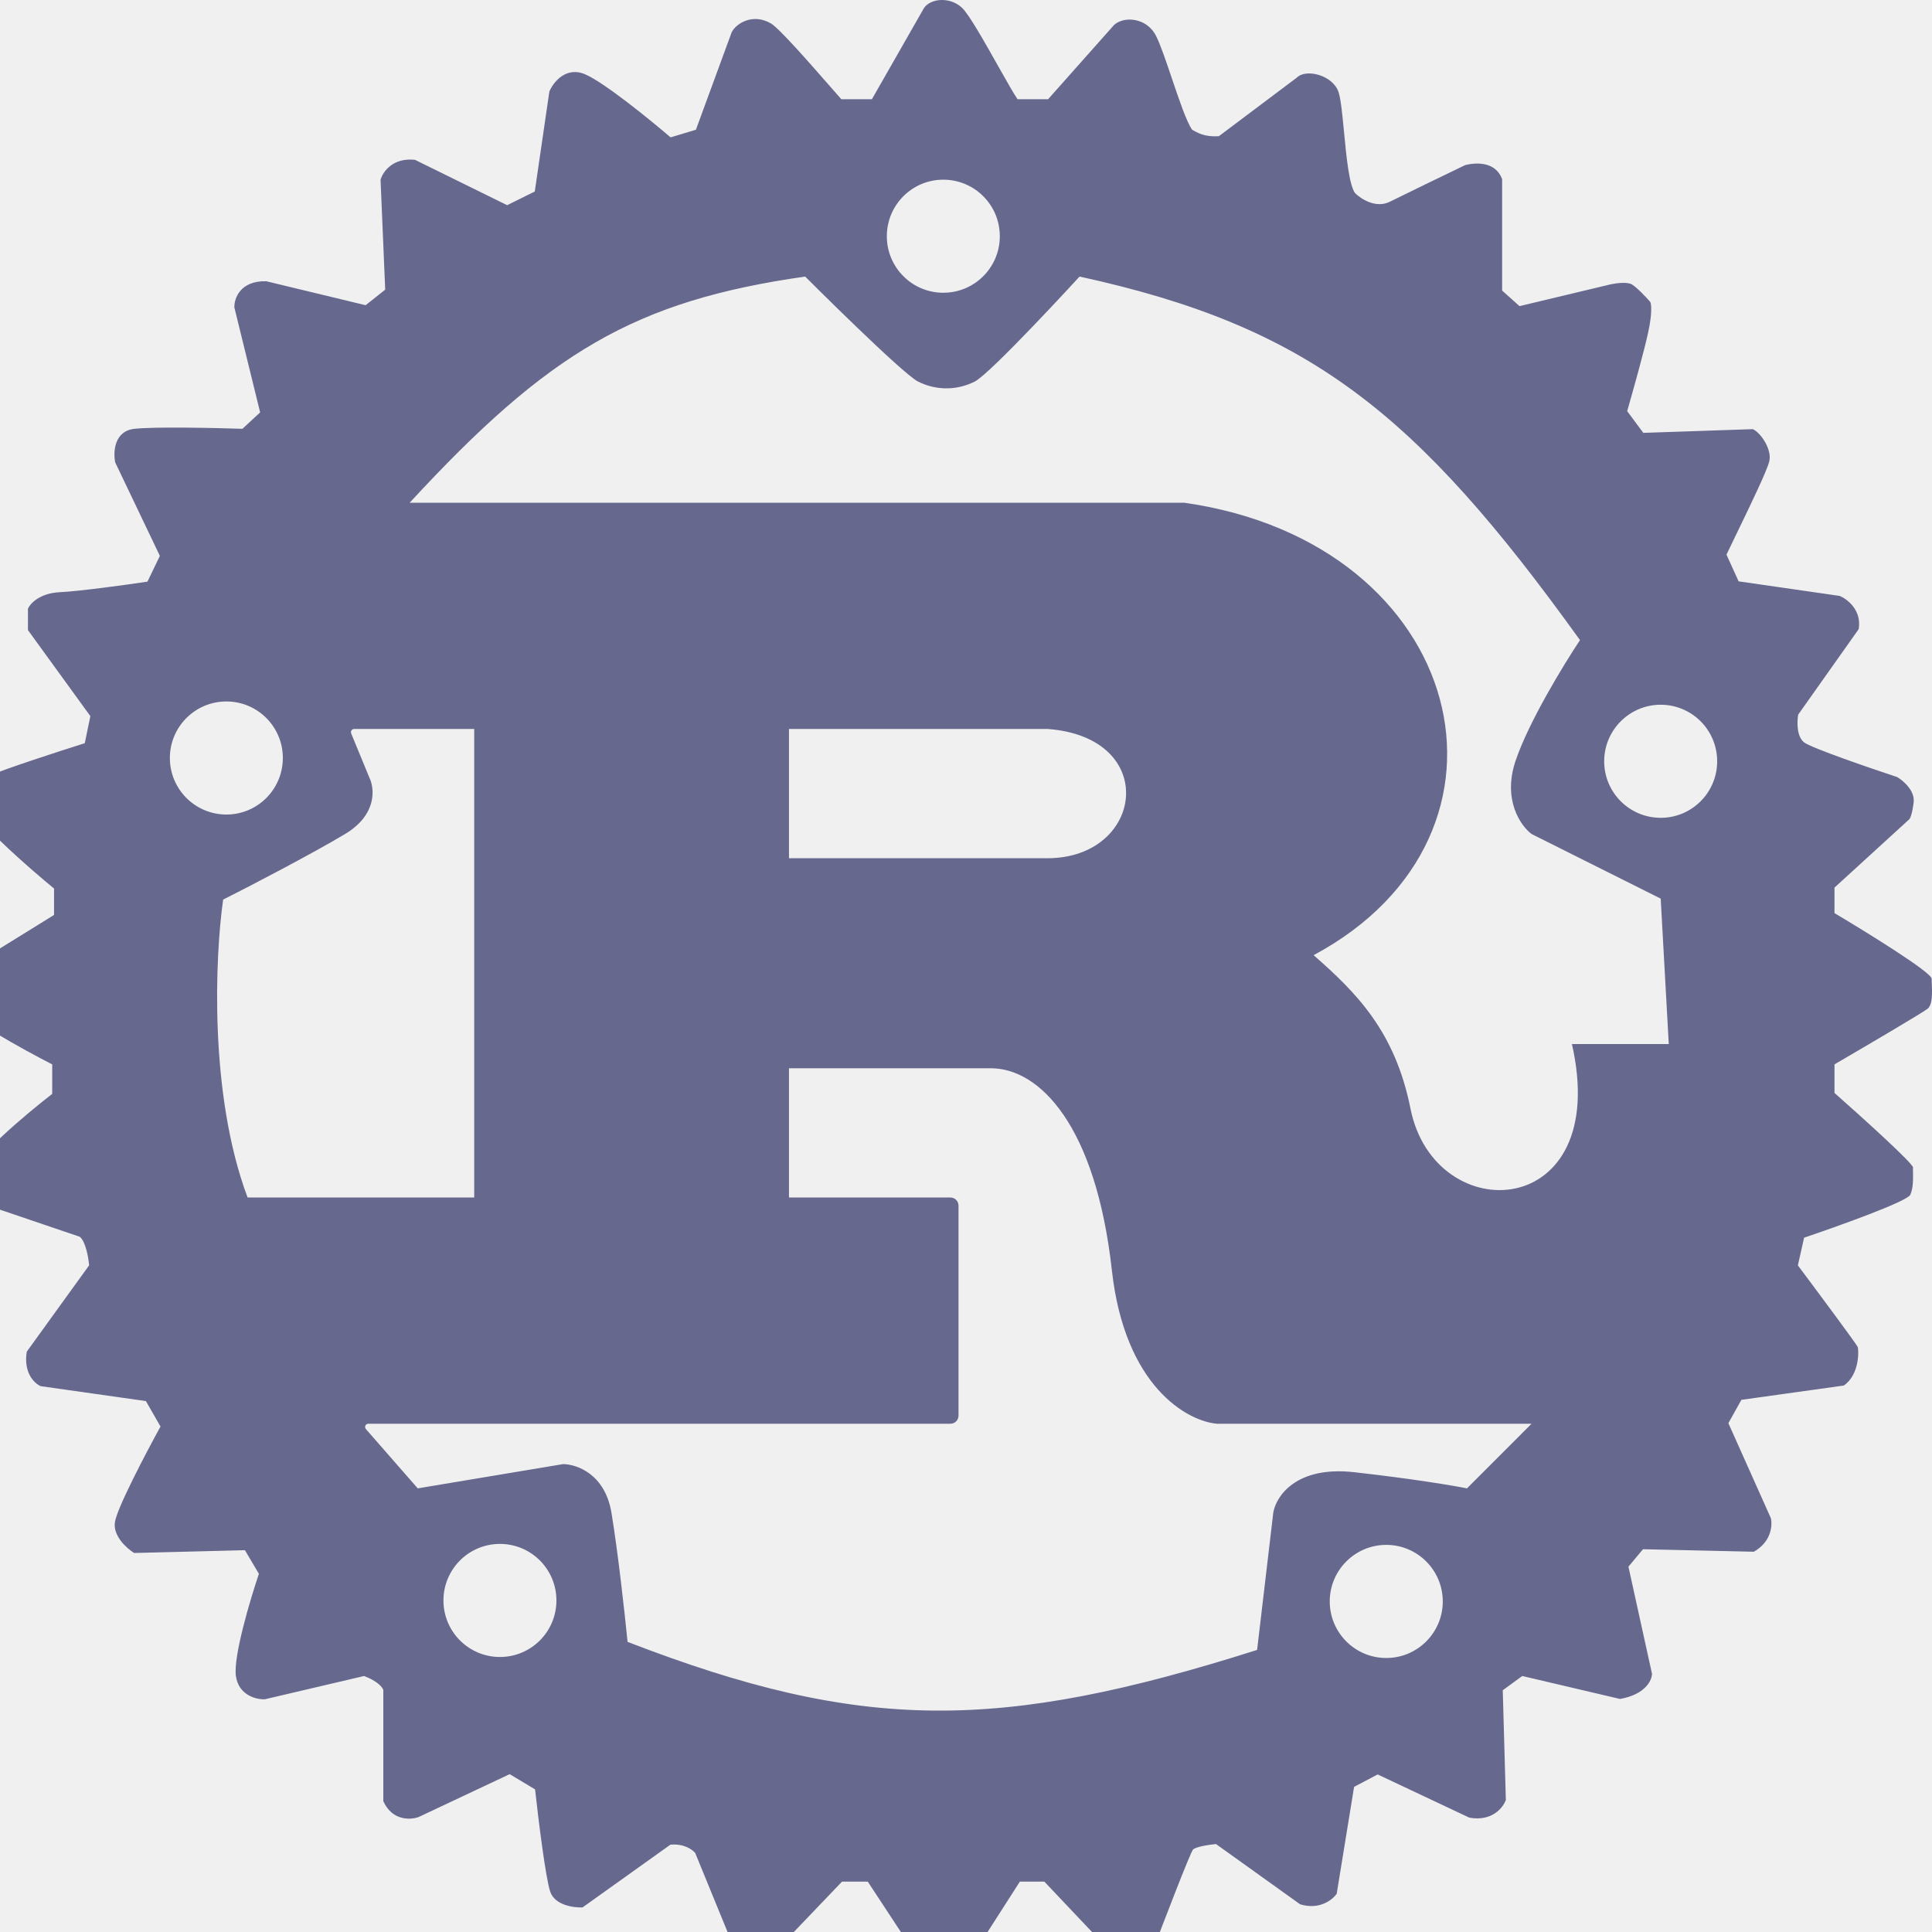
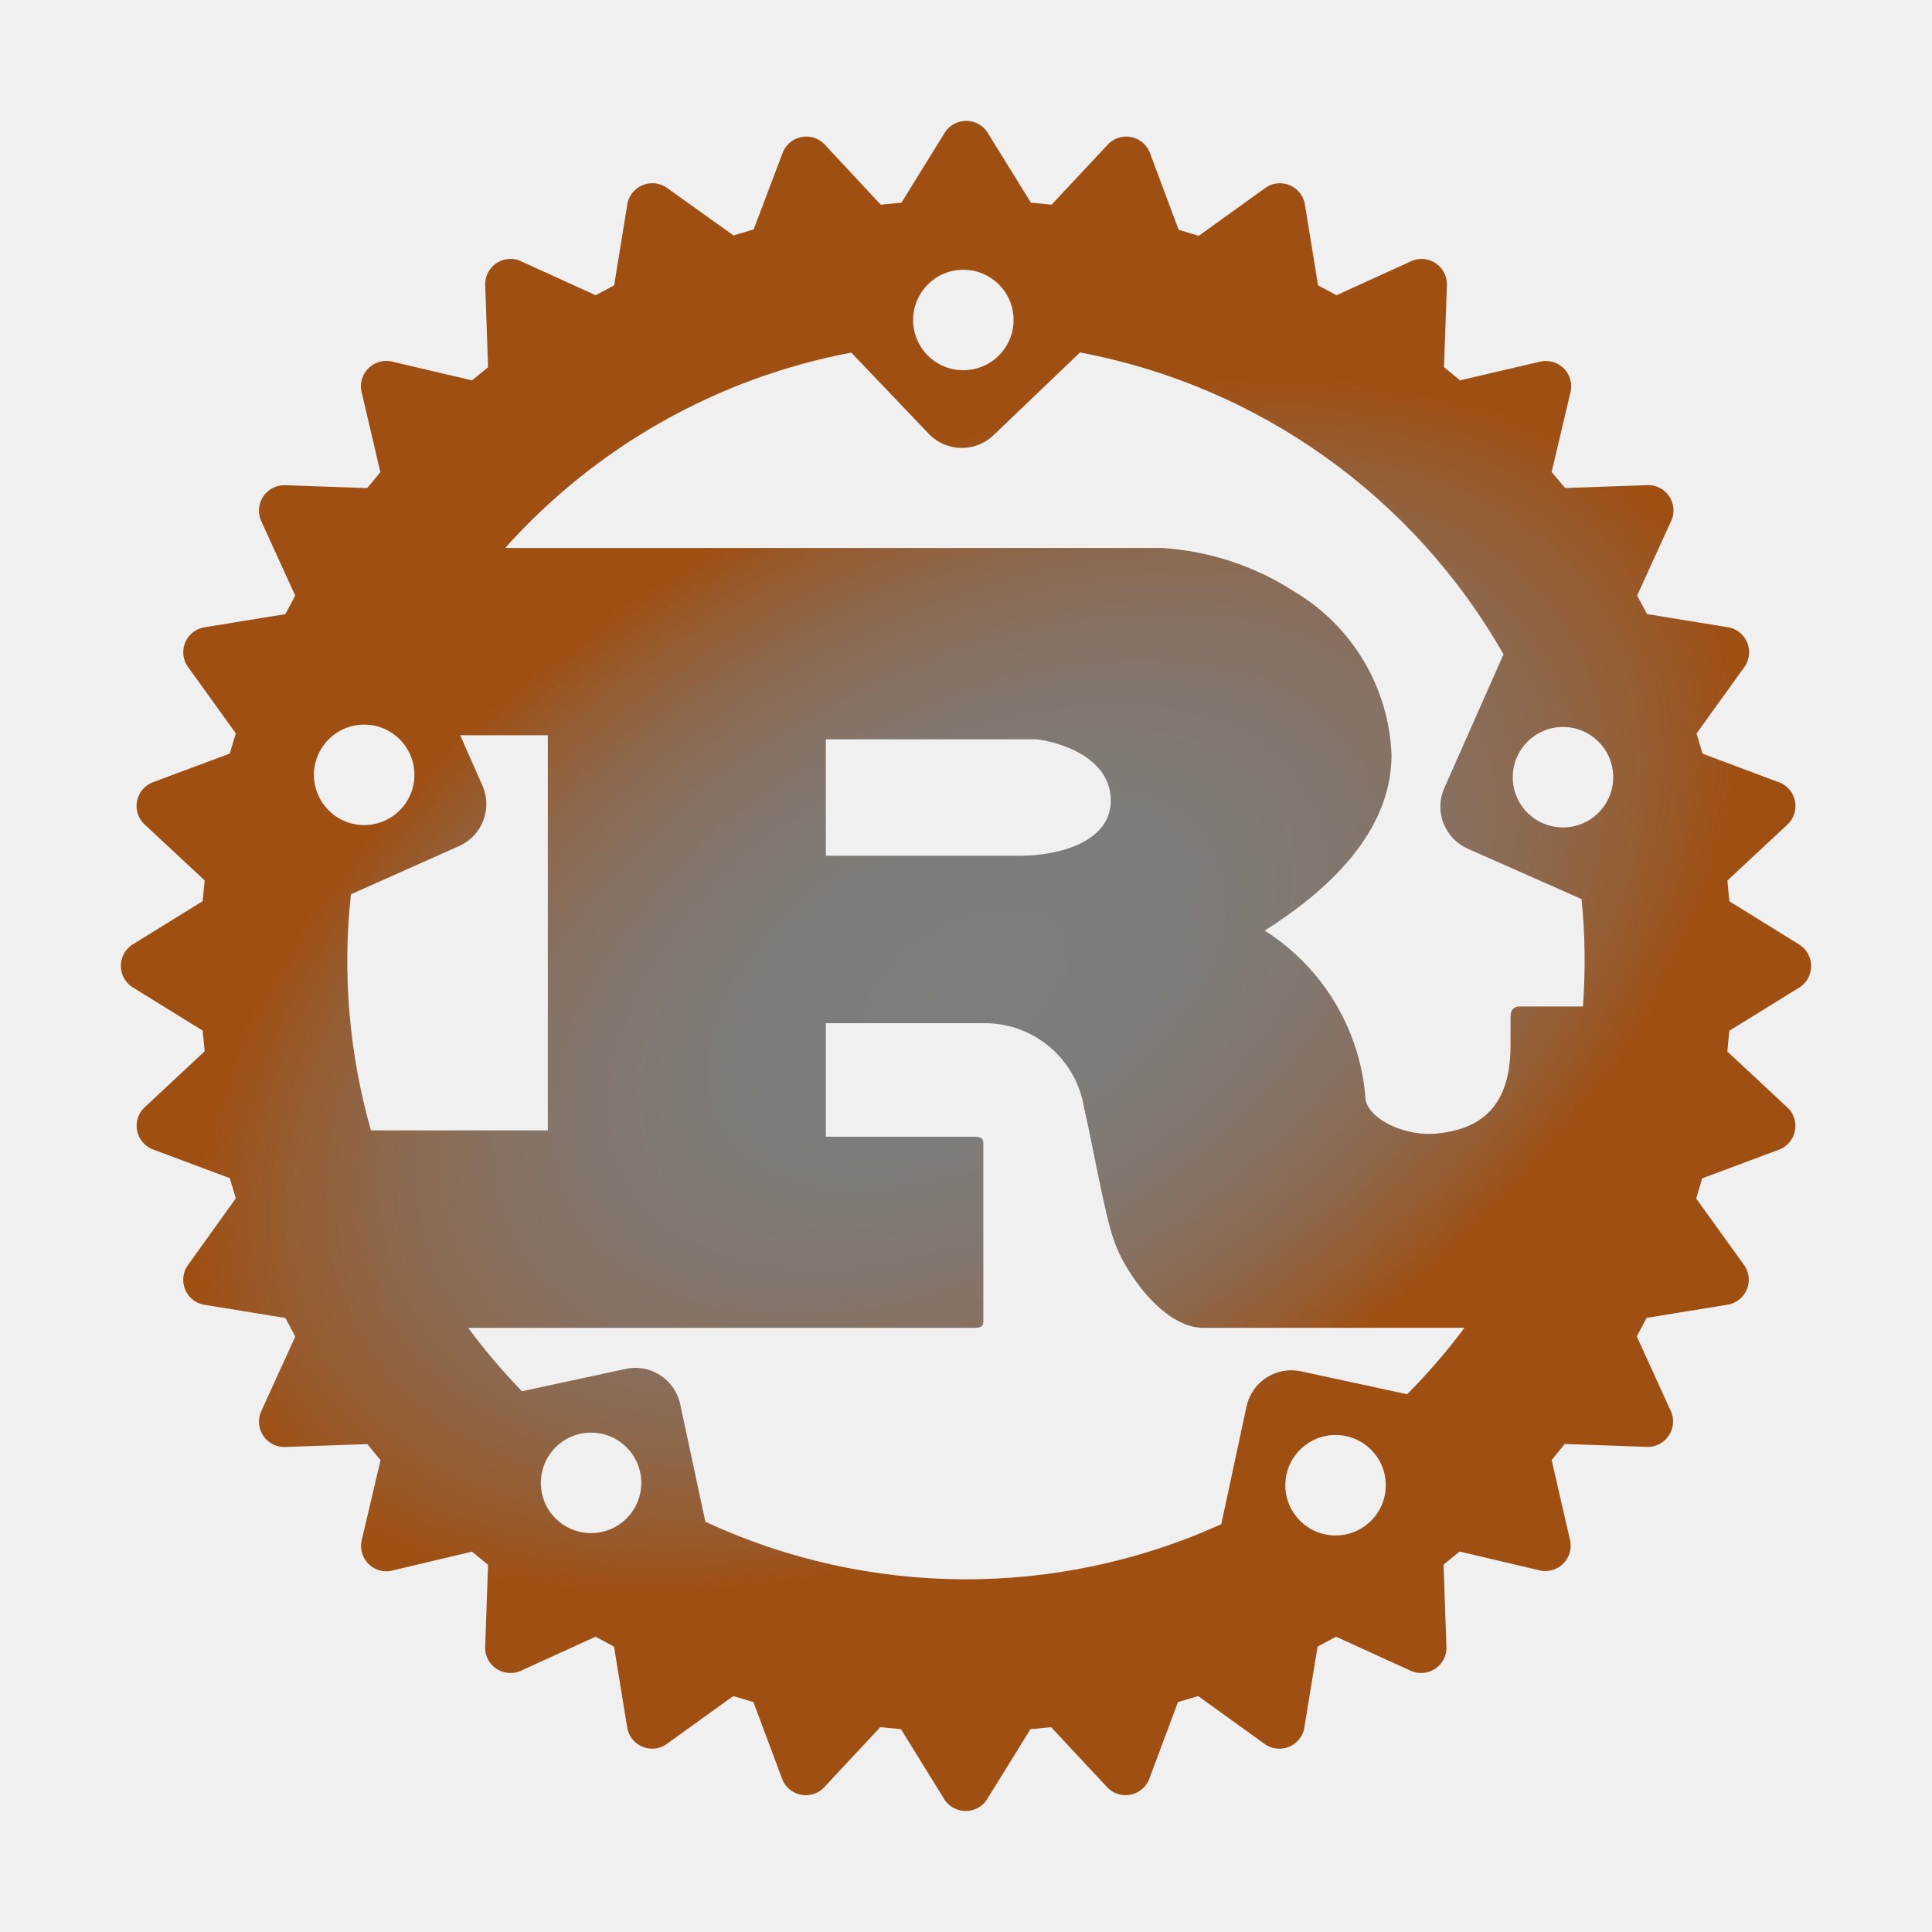
- <svg xmlns="http://www.w3.org/2000/svg" width="40" height="40" viewBox="0 0 40 40" fill="none" class="change-lang-btn-icon svg replaced-svg">
-   <g clip-path="url(#clip0_2886_605)">
-     <path fill-rule="evenodd" clip-rule="evenodd" d="M13.884 2.844L14.408 2.686L15.15 0.664C15.256 0.467 15.603 0.273 15.964 0.487C16.137 0.59 16.764 1.307 17.164 1.764C17.268 1.883 17.358 1.985 17.419 2.054H18.052L19.129 0.168C19.271 -0.043 19.684 -0.069 19.924 0.168C20.072 0.313 20.393 0.884 20.666 1.369C20.837 1.671 20.988 1.94 21.067 2.054H21.7L23.06 0.523C23.247 0.336 23.731 0.346 23.934 0.742C24.024 0.918 24.141 1.264 24.261 1.619C24.411 2.063 24.566 2.521 24.681 2.685C24.868 2.797 25.005 2.831 25.235 2.82L26.852 1.605C27.04 1.417 27.596 1.554 27.713 1.907C27.761 2.05 27.792 2.373 27.826 2.726C27.875 3.242 27.931 3.822 28.054 3.997C28.174 4.117 28.486 4.321 28.774 4.177C29.062 4.033 29.935 3.611 30.335 3.418C30.552 3.363 30.961 3.337 31.1 3.708V6.016L31.46 6.338L33.342 5.888C33.449 5.864 33.688 5.831 33.785 5.888C33.883 5.944 34.079 6.151 34.165 6.248C34.188 6.287 34.213 6.465 34.126 6.872C34.039 7.278 33.798 8.134 33.689 8.512L34.023 8.962L36.291 8.885C36.452 8.958 36.688 9.3 36.632 9.547C36.588 9.738 36.253 10.43 35.973 11.01C35.889 11.183 35.81 11.346 35.745 11.483L35.996 12.036L38.09 12.338C38.249 12.405 38.549 12.636 38.482 13.026L37.23 14.795C37.204 14.939 37.194 15.255 37.358 15.374C37.523 15.492 38.707 15.899 39.279 16.088C39.406 16.163 39.651 16.373 39.62 16.615C39.589 16.857 39.547 16.947 39.53 16.962L37.981 18.377V18.905C38.652 19.303 39.992 20.133 39.992 20.262C39.992 20.291 39.994 20.327 39.996 20.367C40.003 20.546 40.014 20.801 39.909 20.885C39.806 20.968 38.581 21.687 37.981 22.037V22.628C38.525 23.108 39.612 24.089 39.607 24.172C39.605 24.196 39.606 24.231 39.607 24.272C39.609 24.405 39.613 24.605 39.549 24.738C39.482 24.877 38.056 25.387 37.352 25.625L37.223 26.198C37.63 26.742 38.448 27.843 38.463 27.889C38.482 27.947 38.508 28.455 38.174 28.686L36.054 28.982L35.784 29.465L36.664 31.432C36.698 31.578 36.676 31.921 36.311 32.127L34.017 32.075L33.715 32.436L34.203 34.654C34.201 34.789 34.066 35.083 33.541 35.175L31.517 34.7L31.113 34.995L31.177 37.266C31.121 37.424 30.892 37.719 30.419 37.632L28.523 36.738L28.035 36.995L27.675 39.208C27.589 39.332 27.318 39.55 26.917 39.426L25.176 38.179C25.041 38.192 24.757 38.233 24.7 38.294C24.643 38.356 24.094 39.786 23.826 40.494C23.7 40.582 23.382 40.714 23.119 40.539L21.622 38.957H21.115L19.862 40.912C19.761 40.978 19.498 41.072 19.251 40.912L17.966 38.957H17.433L15.859 40.603C15.737 40.646 15.447 40.686 15.268 40.5L14.394 38.365C14.34 38.297 14.163 38.166 13.88 38.192L12.061 39.491C11.879 39.499 11.491 39.447 11.393 39.169C11.296 38.891 11.143 37.639 11.078 37.047L10.552 36.732L8.669 37.619C8.502 37.681 8.121 37.703 7.936 37.291V34.989C7.921 34.937 7.821 34.807 7.538 34.7L5.482 35.182C5.306 35.188 4.941 35.101 4.884 34.7C4.828 34.298 5.178 33.122 5.36 32.584L5.071 32.095L2.777 32.153C2.627 32.06 2.337 31.804 2.379 31.516C2.42 31.228 3.025 30.076 3.323 29.535L3.021 29.008L0.843 28.699C0.717 28.646 0.482 28.428 0.554 27.985L1.845 26.198C1.832 26.043 1.776 25.709 1.652 25.606L-0.301 24.943C-0.412 24.853 -0.623 24.595 -0.577 24.281C-0.531 23.967 0.547 23.061 1.081 22.648V22.037C0.477 21.728 -0.769 21.041 -0.918 20.763C-1.067 20.485 -0.98 20.274 -0.918 20.204L1.119 18.943V18.396C0.652 18.013 -0.336 17.153 -0.551 16.782V16.351C-0.545 16.302 -0.46 16.171 -0.172 16.043C0.116 15.914 1.233 15.552 1.755 15.387L1.871 14.827L0.579 13.046V12.602C0.624 12.497 0.818 12.282 1.235 12.261C1.651 12.241 2.621 12.107 3.053 12.042L3.31 11.509L2.385 9.573C2.342 9.361 2.362 8.925 2.783 8.878C3.205 8.832 4.45 8.859 5.019 8.878L5.386 8.538L4.852 6.364C4.848 6.177 4.974 5.808 5.514 5.823L7.57 6.319L7.975 5.997L7.879 3.721C7.924 3.562 8.129 3.258 8.592 3.309L10.5 4.248L11.072 3.965L11.374 1.894C11.455 1.703 11.718 1.365 12.119 1.54C12.52 1.715 13.463 2.483 13.884 2.844ZM20.7 4.891C20.7 5.537 20.177 6.061 19.53 6.061C18.884 6.061 18.361 5.537 18.361 4.891C18.361 4.244 18.884 3.72 19.53 3.72C20.177 3.72 20.7 4.244 20.7 4.891ZM24.524 10.409H8.481C11.353 7.297 13.136 6.231 16.67 5.726C16.67 5.726 18.675 7.733 19.009 7.901C19.343 8.068 19.77 8.105 20.179 7.901C20.513 7.733 22.351 5.726 22.351 5.726C27.087 6.759 29.313 8.524 32.712 13.253C32.377 13.755 31.642 14.959 31.375 15.762C31.108 16.564 31.486 17.1 31.709 17.267L34.383 18.605L34.55 21.616H32.545C33.38 25.295 29.704 25.462 29.203 22.954C28.884 21.357 28.088 20.556 27.197 19.776C31.876 17.267 30.372 11.246 24.524 10.409ZM7.145 17.267C7.813 16.866 7.757 16.319 7.646 16.096L7.271 15.185C7.253 15.141 7.285 15.092 7.333 15.092H9.818V24.793H5.126C4.324 22.652 4.453 19.796 4.62 18.625C5.177 18.346 6.476 17.668 7.145 17.267ZM16.335 15.092V17.769H21.683C23.688 17.769 24.022 15.26 21.683 15.092H16.335ZM16.335 24.793V22.117H20.513C21.516 22.117 22.685 23.288 23.02 26.299C23.287 28.707 24.579 29.421 25.192 29.477H31.709L30.372 30.815C30.094 30.759 29.236 30.614 28.033 30.48C26.83 30.346 26.418 30.982 26.362 31.317L26.027 34.16C20.688 35.854 17.848 35.87 12.993 33.993C12.938 33.435 12.793 32.119 12.659 31.317C12.525 30.514 11.935 30.313 11.656 30.313L8.649 30.815L7.576 29.588C7.538 29.544 7.569 29.477 7.626 29.477H19.677C19.77 29.477 19.845 29.402 19.845 29.309V24.961C19.845 24.868 19.77 24.793 19.677 24.793H16.335ZM34.383 16.932C35.029 16.932 35.552 16.408 35.552 15.762C35.552 15.115 35.029 14.591 34.383 14.591C33.737 14.591 33.213 15.115 33.213 15.762C33.213 16.408 33.737 16.932 34.383 16.932ZM4.687 16.864C5.333 16.864 5.856 16.34 5.856 15.693C5.856 15.047 5.333 14.523 4.687 14.523C4.041 14.523 3.517 15.047 3.517 15.693C3.517 16.34 4.041 16.864 4.687 16.864ZM11.52 33.136C11.52 33.782 10.997 34.306 10.351 34.306C9.704 34.306 9.181 33.782 9.181 33.136C9.181 32.489 9.704 31.965 10.351 31.965C10.997 31.965 11.52 32.489 11.52 33.136ZM28.701 34.327C29.347 34.327 29.871 33.803 29.871 33.156C29.871 32.51 29.347 31.985 28.701 31.985C28.055 31.985 27.531 32.51 27.531 33.156C27.531 33.803 28.055 34.327 28.701 34.327Z" fill="#25265E" fill-opacity="0.67" />
-   </g>
+ <svg xmlns="http://www.w3.org/2000/svg" width="800px" height="800px" viewBox="0 0 32 32">
  <defs>
-     <clipPath id="clip0_2886_605">
-       <rect width="40" height="40" fill="white" />
-     </clipPath>
+     <radialGradient id="a" cx="-492.035" cy="-883.37" r="13.998" gradientTransform="matrix(0.866, -0.5, -0.3, -0.52, 177.106, -689.033)" gradientUnits="userSpaceOnUse">
+       <stop offset="0" stop-color="#7d7d7d" />
+       <stop offset="0.267" stop-color="#7e7c7a" />
+       <stop offset="0.45" stop-color="#817871" />
+       <stop offset="0.608" stop-color="#867162" />
+       <stop offset="0.753" stop-color="#8d684c" />
+       <stop offset="0.886" stop-color="#965c30" />
+       <stop offset="1" stop-color="#a04f12" />
+     </radialGradient>
  </defs>
+   <path d="M15.124,5.3a.832.832,0,1,1,.832.832h0a.831.831,0,0,1-.832-.832M5.2,12.834a.832.832,0,1,1,.832.832h0a.832.832,0,0,1-.832-.832m19.856.039a.832.832,0,1,1,.832.832.831.831,0,0,1-.832-.832h0M7.605,14.013a.76.76,0,0,0,.386-1l-.369-.835H9.074v6.545H6.144a10.247,10.247,0,0,1-.332-3.911Zm6.074.161V12.245h3.458c.179,0,1.261.206,1.261,1.016,0,.672-.83.913-1.513.913ZM8.958,24.561a.832.832,0,1,1,.832.832.831.831,0,0,1-.832-.832h0m12.331.039a.832.832,0,1,1,.832.832.832.832,0,0,1-.832-.832h0m.257-1.887a.758.758,0,0,0-.9.584l-.418,1.949a10.249,10.249,0,0,1-8.545-.041l-.417-1.949a.759.759,0,0,0-.9-.583h0l-1.721.37a10.233,10.233,0,0,1-.89-1.049h8.374c.095,0,.158-.017.158-.1V18.928c0-.086-.063-.1-.158-.1h-2.45V16.947h2.649a1.665,1.665,0,0,1,1.629,1.412c.105.413.336,1.757.494,2.187.157.483.8,1.447,1.482,1.447h4.323a10.243,10.243,0,0,1-.949,1.1Zm4.65-7.821a10.261,10.261,0,0,1,.022,1.779H25.167c-.105,0-.148.069-.148.172v.483c0,1.136-.641,1.384-1.2,1.447-.535.06-1.128-.224-1.2-.551a3.616,3.616,0,0,0-1.671-2.808c1.03-.654,2.1-1.619,2.1-2.911A3.292,3.292,0,0,0,21.44,9.8a4.559,4.559,0,0,0-2.2-.724H8.367A10.246,10.246,0,0,1,14.1,5.84l1.282,1.344a.758.758,0,0,0,1.072.026h0l1.434-1.372a10.248,10.248,0,0,1,7.015,5l-.982,2.217a.761.761,0,0,0,.386,1Zm2.448.036-.033-.343,1.011-.943a.42.42,0,0,0-.013-.595.428.428,0,0,0-.121-.081L28.2,12.483l-.1-.334.806-1.12a.422.422,0,0,0-.13-.581.43.43,0,0,0-.133-.055l-1.363-.222-.164-.306.573-1.257a.419.419,0,0,0-.236-.544.426.426,0,0,0-.146-.029l-1.383.048L25.7,7.819l.318-1.347a.421.421,0,0,0-.343-.487.435.435,0,0,0-.144,0L24.183,6.3l-.266-.219L23.966,4.7a.421.421,0,0,0-.431-.411.426.426,0,0,0-.141.028l-1.257.573-.306-.164-.222-1.363a.421.421,0,0,0-.5-.318.43.43,0,0,0-.133.055l-1.121.806-.333-.1-.483-1.293a.421.421,0,0,0-.555-.215.442.442,0,0,0-.12.08L17.418,3.39l-.343-.033L16.347,2.18a.421.421,0,0,0-.688,0l-.728,1.177-.343.033-.943-1.012a.421.421,0,0,0-.595.015.442.442,0,0,0-.08.12L12.483,3.8l-.333.1-1.12-.8a.422.422,0,0,0-.581.13.43.43,0,0,0-.055.133l-.222,1.363-.306.164L8.608,4.317a.421.421,0,0,0-.544.239.444.444,0,0,0-.028.144l.048,1.383L7.818,6.3,6.471,5.984a.421.421,0,0,0-.487.343.435.435,0,0,0,0,.144L6.3,7.819l-.218.265L4.7,8.036a.422.422,0,0,0-.383.573L4.89,9.866l-.164.306-1.363.222a.42.42,0,0,0-.318.5.43.43,0,0,0,.055.133l.806,1.12-.1.334-1.293.483a.421.421,0,0,0-.215.555.414.414,0,0,0,.081.121l1.011.943-.033.343-1.177.728a.421.421,0,0,0,0,.688l1.177.728.033.343-1.011.943a.421.421,0,0,0,.015.595.436.436,0,0,0,.119.08l1.293.483.1.334L3.1,20.972a.421.421,0,0,0,.131.581.43.43,0,0,0,.133.055l1.363.222.164.307-.573,1.257a.422.422,0,0,0,.24.545.438.438,0,0,0,.143.028l1.383-.048.219.266-.317,1.348a.42.42,0,0,0,.341.486.4.4,0,0,0,.146,0L7.818,25.7l.266.218L8.035,27.3a.419.419,0,0,0,.429.41.413.413,0,0,0,.143-.028l1.257-.573.306.164.222,1.362a.421.421,0,0,0,.5.319.407.407,0,0,0,.133-.055l1.12-.807.334.1.483,1.292a.422.422,0,0,0,.556.214.436.436,0,0,0,.119-.08l.943-1.011.343.034.728,1.177a.422.422,0,0,0,.588.1.413.413,0,0,0,.1-.1l.728-1.177.343-.034.943,1.011a.421.421,0,0,0,.595-.015.436.436,0,0,0,.08-.119l.483-1.292.334-.1,1.12.807a.421.421,0,0,0,.581-.131.43.43,0,0,0,.055-.133l.222-1.362.306-.164,1.257.573a.421.421,0,0,0,.544-.239.438.438,0,0,0,.028-.143l-.048-1.384.265-.218,1.347.317a.421.421,0,0,0,.487-.34.447.447,0,0,0,0-.146L25.7,24.183l.218-.266,1.383.048a.421.421,0,0,0,.41-.431.4.4,0,0,0-.028-.142l-.573-1.257.164-.307,1.363-.222a.421.421,0,0,0,.319-.5.434.434,0,0,0-.056-.135l-.806-1.12.1-.334,1.293-.483a.42.42,0,0,0,.215-.554.414.414,0,0,0-.081-.121l-1.011-.943.033-.343,1.177-.728a.421.421,0,0,0,0-.688Z" style="fill:url(#a)" />
</svg>
